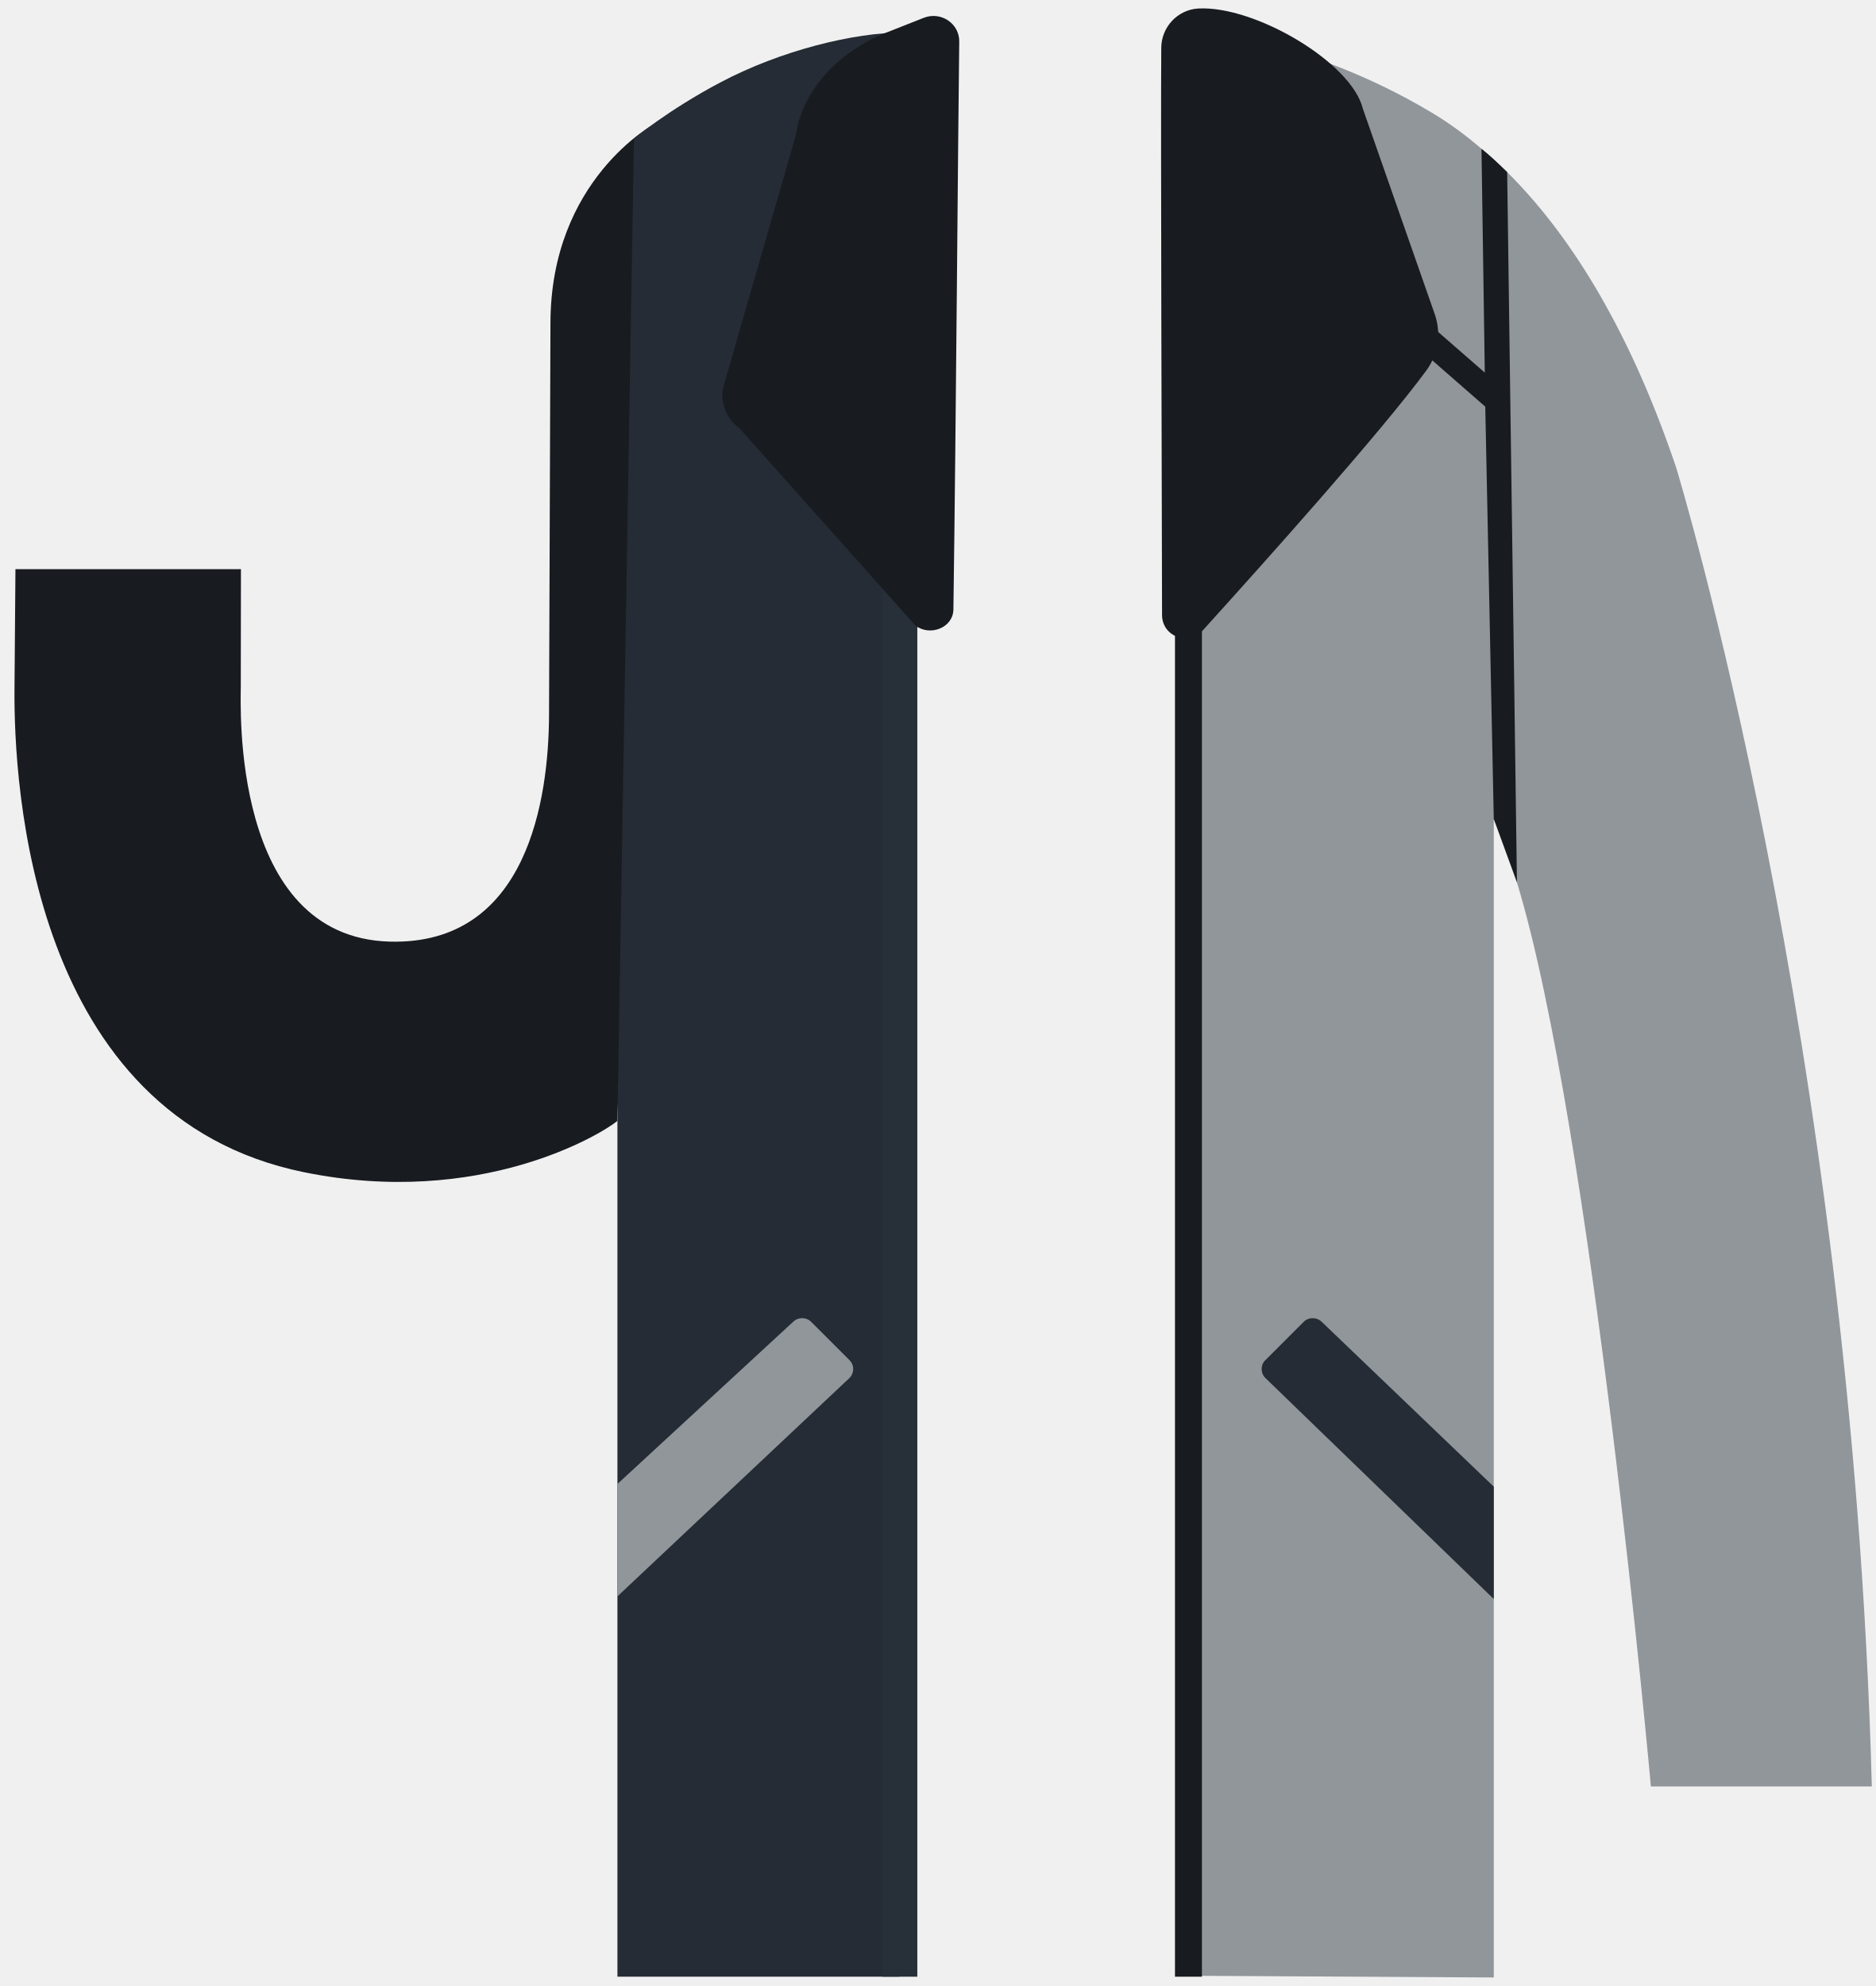
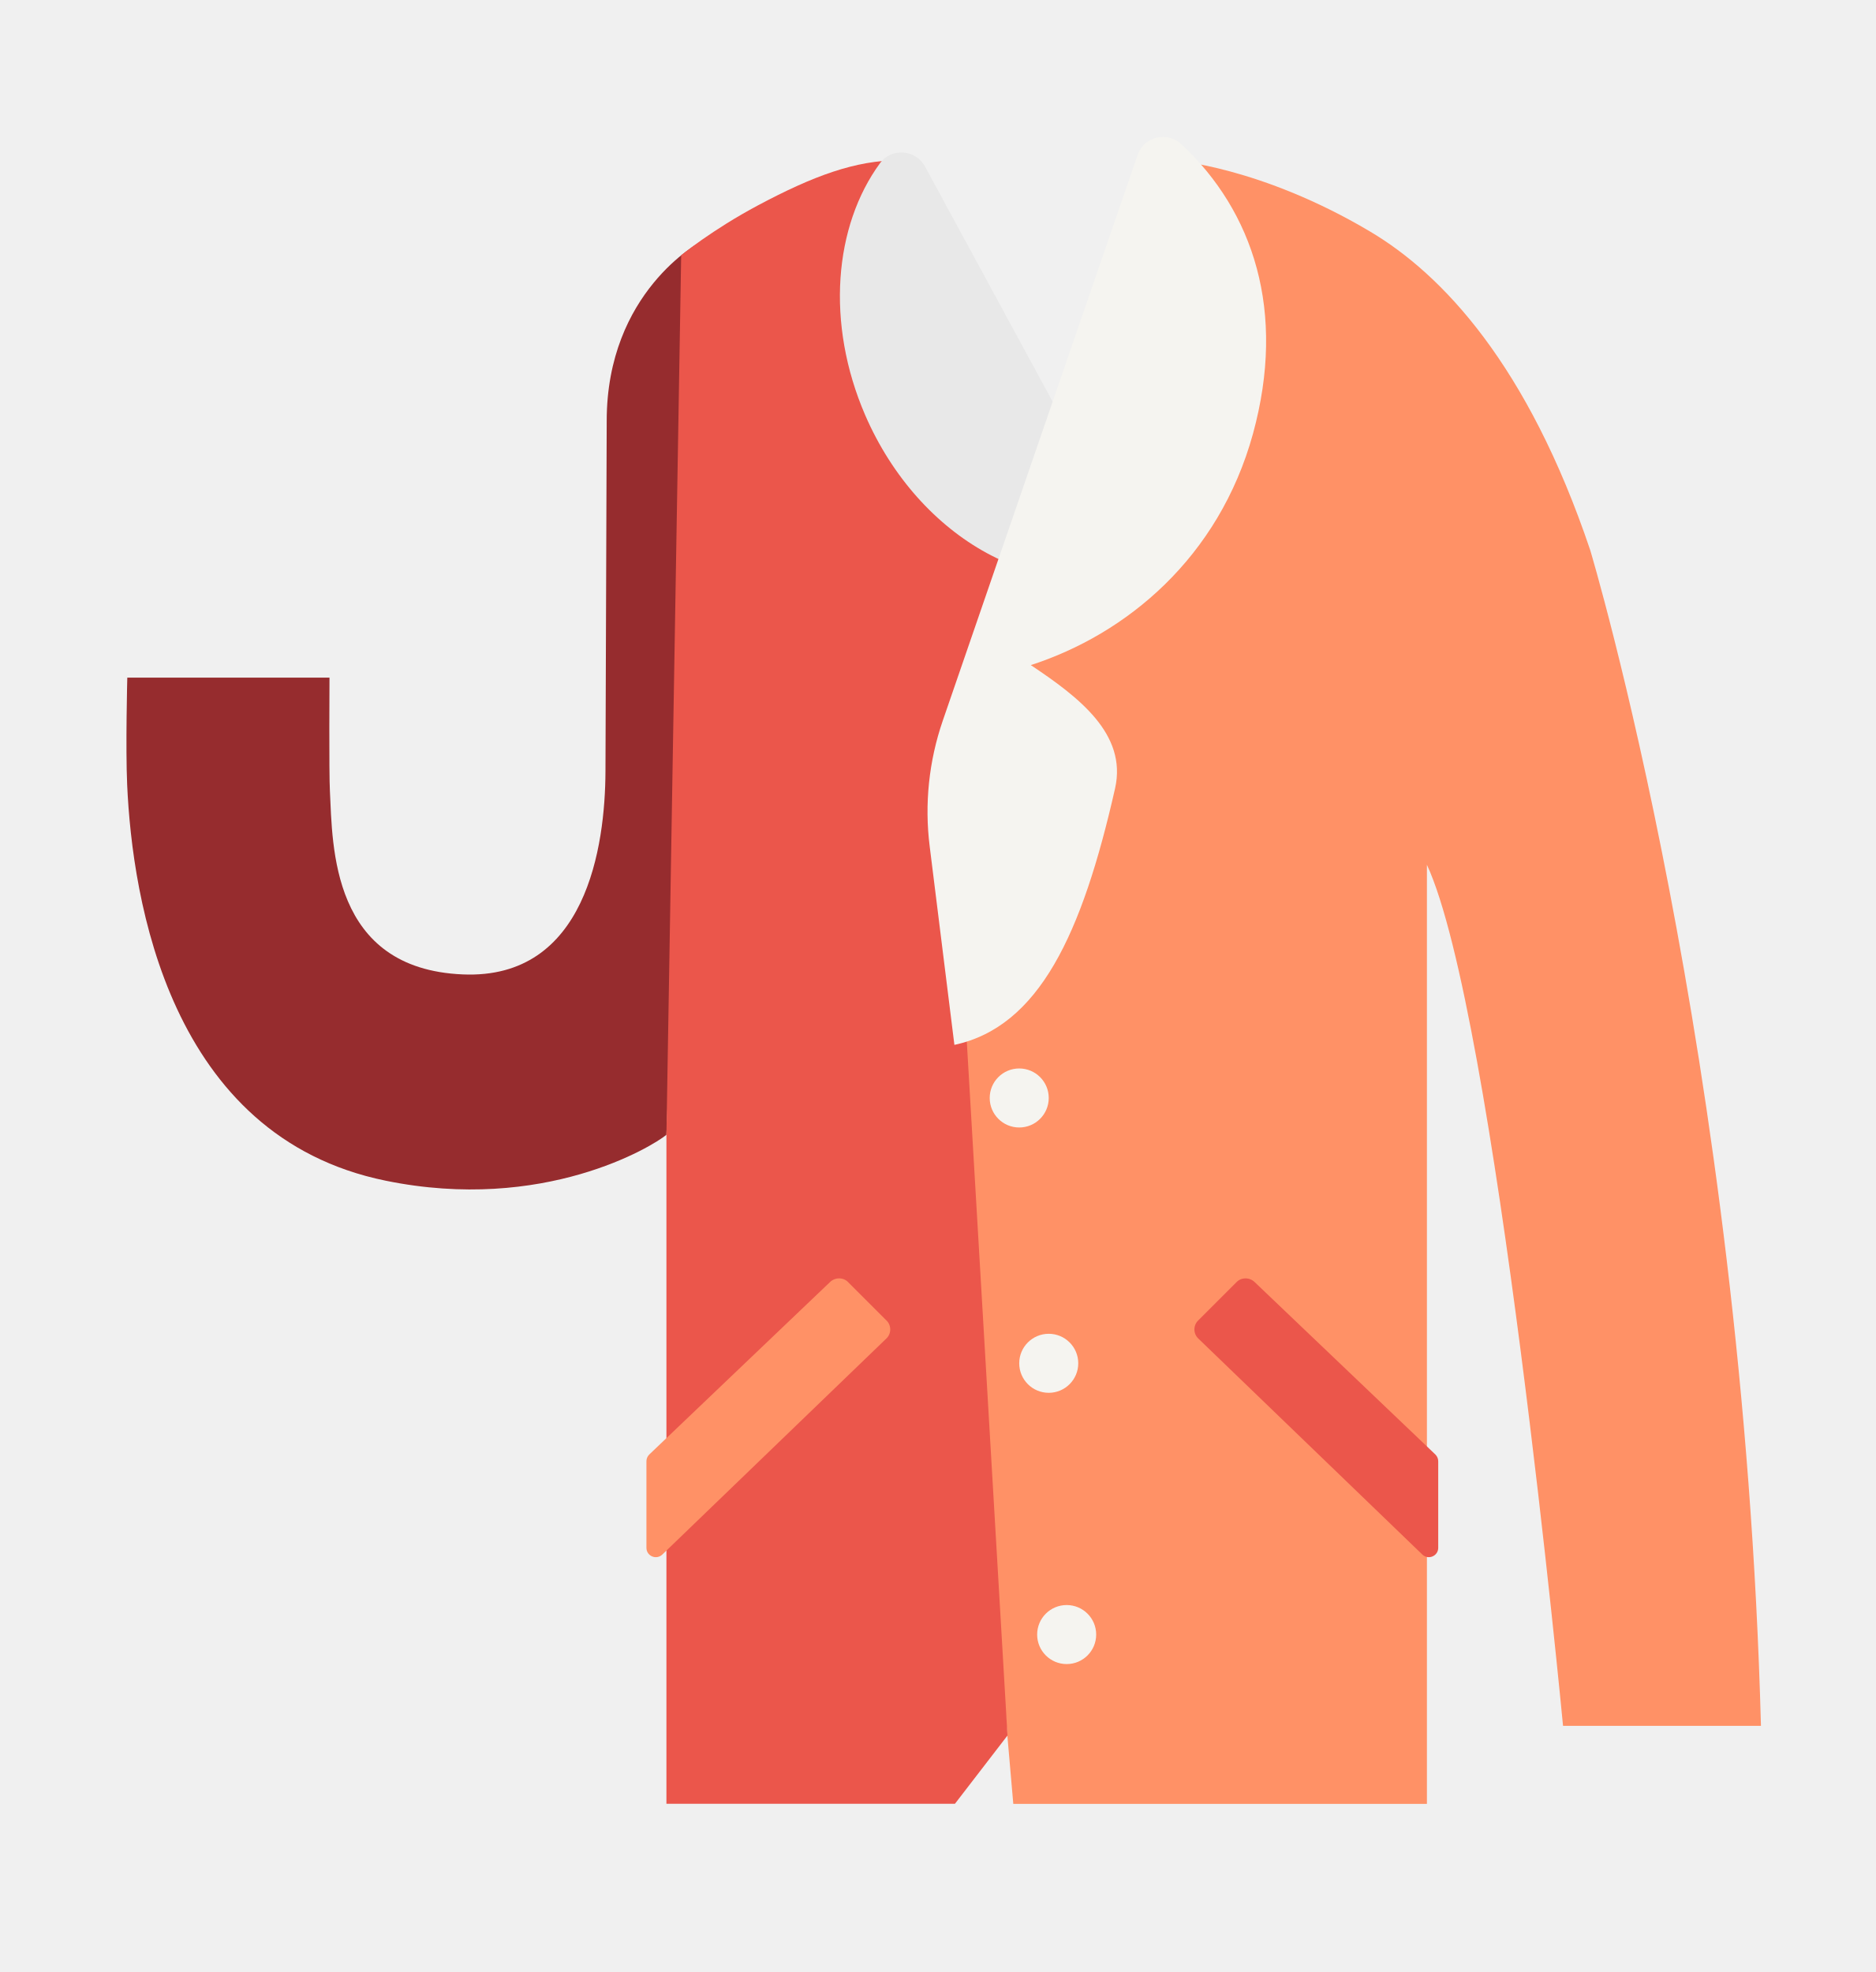
- <svg xmlns="http://www.w3.org/2000/svg" width="119" height="126" viewBox="0 0 119 126" fill="none">
-   <g clip-path="url(#clip0_301_1755)">
-     <path d="M41.55 7.85C41.55 7.85 34.93 11.37 34.93 20.52L34.84 45.35C34.82 50.66 33.49 59.97 24.74 59.74C14.62 59.47 15.28 44.66 15.28 43.54C15.28 42.64 15.29 36.11 15.29 36.11H0.98C0.98 36.11 0.93 42.56 0.92 43.65C0.86 49.85 1.96 70.84 19.29 74.37C30.47 76.65 38.19 71.94 39.17 71.12L41.55 7.85Z" fill="#181C21" />
-     <path d="M57.07 13.67L57.34 2.06C54.22 2.06 49.58 3.18 45.69 5.24C42.4 6.98 40.23 8.79 40.23 8.79L39.18 71.11V71.12V93.06V125.41H57.07V13.67Z" fill="#252C35" />
-     <path d="M58.21 25.79H55.99V125.41H58.21V25.79Z" fill="#272F38" />
-     <path d="M118.78 113.34H104.76C104.76 113.34 101.01 71.61 96.26 55.98C95.75 54.32 95.25 52.95 94.79 51.96V125.46L75.42 125.35L76.27 2.05C76.27 2.05 83 2.48 90.76 7.09C91.81 7.71 92.9 8.48 94.01 9.44C94.55 9.87 95.09 10.38 95.64 10.92C99.42 14.67 103.28 20.54 106.36 29.65C106.36 29.66 117.52 66.06 118.78 113.34Z" fill="#91969B" />
-     <path d="M76.27 24.7H74.56V125.41H76.27V24.7Z" fill="#181C21" />
-     <path d="M96.26 55.98L94.79 51.96L94.25 25.8L82.47 15.51V13.4L94.22 23.64L94.01 9.44C94.55 9.87 95.09 10.38 95.64 10.92L96.26 55.98Z" fill="#181C21" />
-     <path d="M60.87 2.64C60.8 7.74 60.67 26.6 60.5 38.67C60.48 39.82 59.04 40.39 58.1 39.7L46.93 27.18C46.14 26.6 45.73 25.65 45.86 24.69L50.5 8.58C50.92 5.61 53.38 3.2 56.21 2.08L58.62 1.13C59.71 0.7 60.89 1.5 60.87 2.64Z" fill="#181C21" />
-     <path d="M73.69 3.03C73.7 1.72 74.72 0.62 76.03 0.54C79.61 0.34 85.76 3.95 86.48 6.89L91.04 19.92C91.47 21.14 91.27 22.48 90.5 23.52C87.69 27.35 80.26 35.65 76.31 40.01C75.4 41.01 73.74 40.37 73.74 39.02C73.72 30.06 73.65 7.99 73.69 3.03Z" fill="#181C21" />
-     <path d="M53.9 87.43L39.18 101.28V94.15L50.32 83.87C50.64 83.55 51.17 83.55 51.48 83.87L53.9 86.29C54.22 86.59 54.22 87.12 53.9 87.43Z" fill="#91969B" />
-     <path d="M94.79 94.32V101.45L80.3 87.43C79.98 87.12 79.98 86.59 80.3 86.29L82.72 83.87C83.03 83.55 83.56 83.55 83.88 83.87L94.79 94.32Z" fill="#252C35" />
-   </g>
-   <defs>
-     <clipPath id="clip0_301_1755">
-       <rect width="117.86" height="124.94" fill="white" transform="translate(0.919922 0.530029)" />
-     </clipPath>
-   </defs>
+ <svg xmlns="http://www.w3.org/2000/svg" width="136" height="143" viewBox="0 0 136 143" fill="none">
+   <path d="M115.3 39.89C110.77 26.45 104.58 19.9 99.34 16.79C91.4 12.07 85.06 11.63 85.06 11.63L76.61 32.13L67.79 57.58L73.04 125.86L73.47 130.81H103.46V62.71C108.42 73.39 113.33 125.15 113.33 125.15H127.68C126.39 76.74 115.3 39.89 115.3 39.89Z" fill="#FF9166" />
+   <path d="M50.76 17.56C50.76 17.56 43.99 21.16 43.99 30.52L43.9 55.94C43.88 61.37 42.51 71.04 33.56 70.66C23.99 70.26 24.12 61.35 23.92 57.37C23.85 56.11 23.89 49.14 23.89 49.14H9.23C9.23 49.14 9.1 54.18 9.22 56.9C9.59 65.2 12.26 82.42 27.97 85.62C39.42 87.96 47.31 83.13 48.32 82.29L50.76 17.56Z" fill="#962C2E" />
+   <path d="M69.33 23.51L65.22 11.62C62.03 11.62 58.96 12.76 54.98 14.88C51.62 16.67 49.39 18.51 49.39 18.51L48.32 82.29V82.3V104.76V130.8H69.24L73.05 125.85L69.05 57.65L73.48 43.16L69.33 23.51Z" fill="#EB564B" />
+   <path d="M73.9 81.76C75.082 81.76 76.04 80.802 76.04 79.62C76.04 78.438 75.082 77.48 73.9 77.48C72.718 77.48 71.76 78.438 71.76 79.62C71.76 80.802 72.718 81.76 73.9 81.76Z" fill="#F5F4F0" />
+   <path d="M76.04 101C77.222 101 78.18 100.042 78.18 98.86C78.18 97.678 77.222 96.72 76.04 96.72C74.858 96.72 73.9 97.678 73.9 98.86C73.9 100.042 74.858 101 76.04 101Z" fill="#F5F4F0" />
+   <path d="M77.34 120.67C78.522 120.67 79.48 119.712 79.48 118.53C79.48 117.348 78.522 116.39 77.34 116.39C76.158 116.39 75.2 117.348 75.2 118.53C75.2 119.712 76.158 120.67 77.34 120.67Z" fill="#F5F4F0" />
+   <path d="M82.79 41.04C75.6 44.05 66.66 39.17 62.73 30.1C59.86 23.45 60.47 16.39 63.81 11.83C64.64 10.69 66.4 10.84 67.07 12.08L82.79 41.04Z" fill="#E8E8E8" />
+   <path d="M85.66 10.46C84.64 9.51 82.99 9.89 82.5 11.19L68.36 52.25C67.35 55.18 67.02 58.31 67.41 61.39L69.2 75.77C75.34 74.45 78.46 67.74 80.85 57.17C81.74 53.22 78.2 50.54 74.74 48.23C81.66 45.99 88.37 40.46 90.85 31.45C93.28 22.58 90.88 15.34 85.66 10.46Z" fill="#F5F4F0" />
+   <path d="M104.28 105.97V112.24C104.28 112.84 103.56 113.14 103.13 112.73L86.88 97.06C86.51 96.71 86.51 96.1 86.88 95.75L89.65 92.98C90 92.61 90.61 92.61 90.98 92.98L104.07 105.47C104.21 105.61 104.28 105.78 104.28 105.97Z" fill="#EB564B" />
+   <path d="M46.87 105.97V112.24C46.87 112.84 47.59 113.14 48.02 112.73L64.27 97.06C64.64 96.71 64.64 96.1 64.27 95.75L61.5 92.98C61.15 92.61 60.54 92.61 60.17 92.98L47.08 105.47C46.94 105.61 46.87 105.78 46.87 105.97Z" fill="#FF9166" />
</svg>
